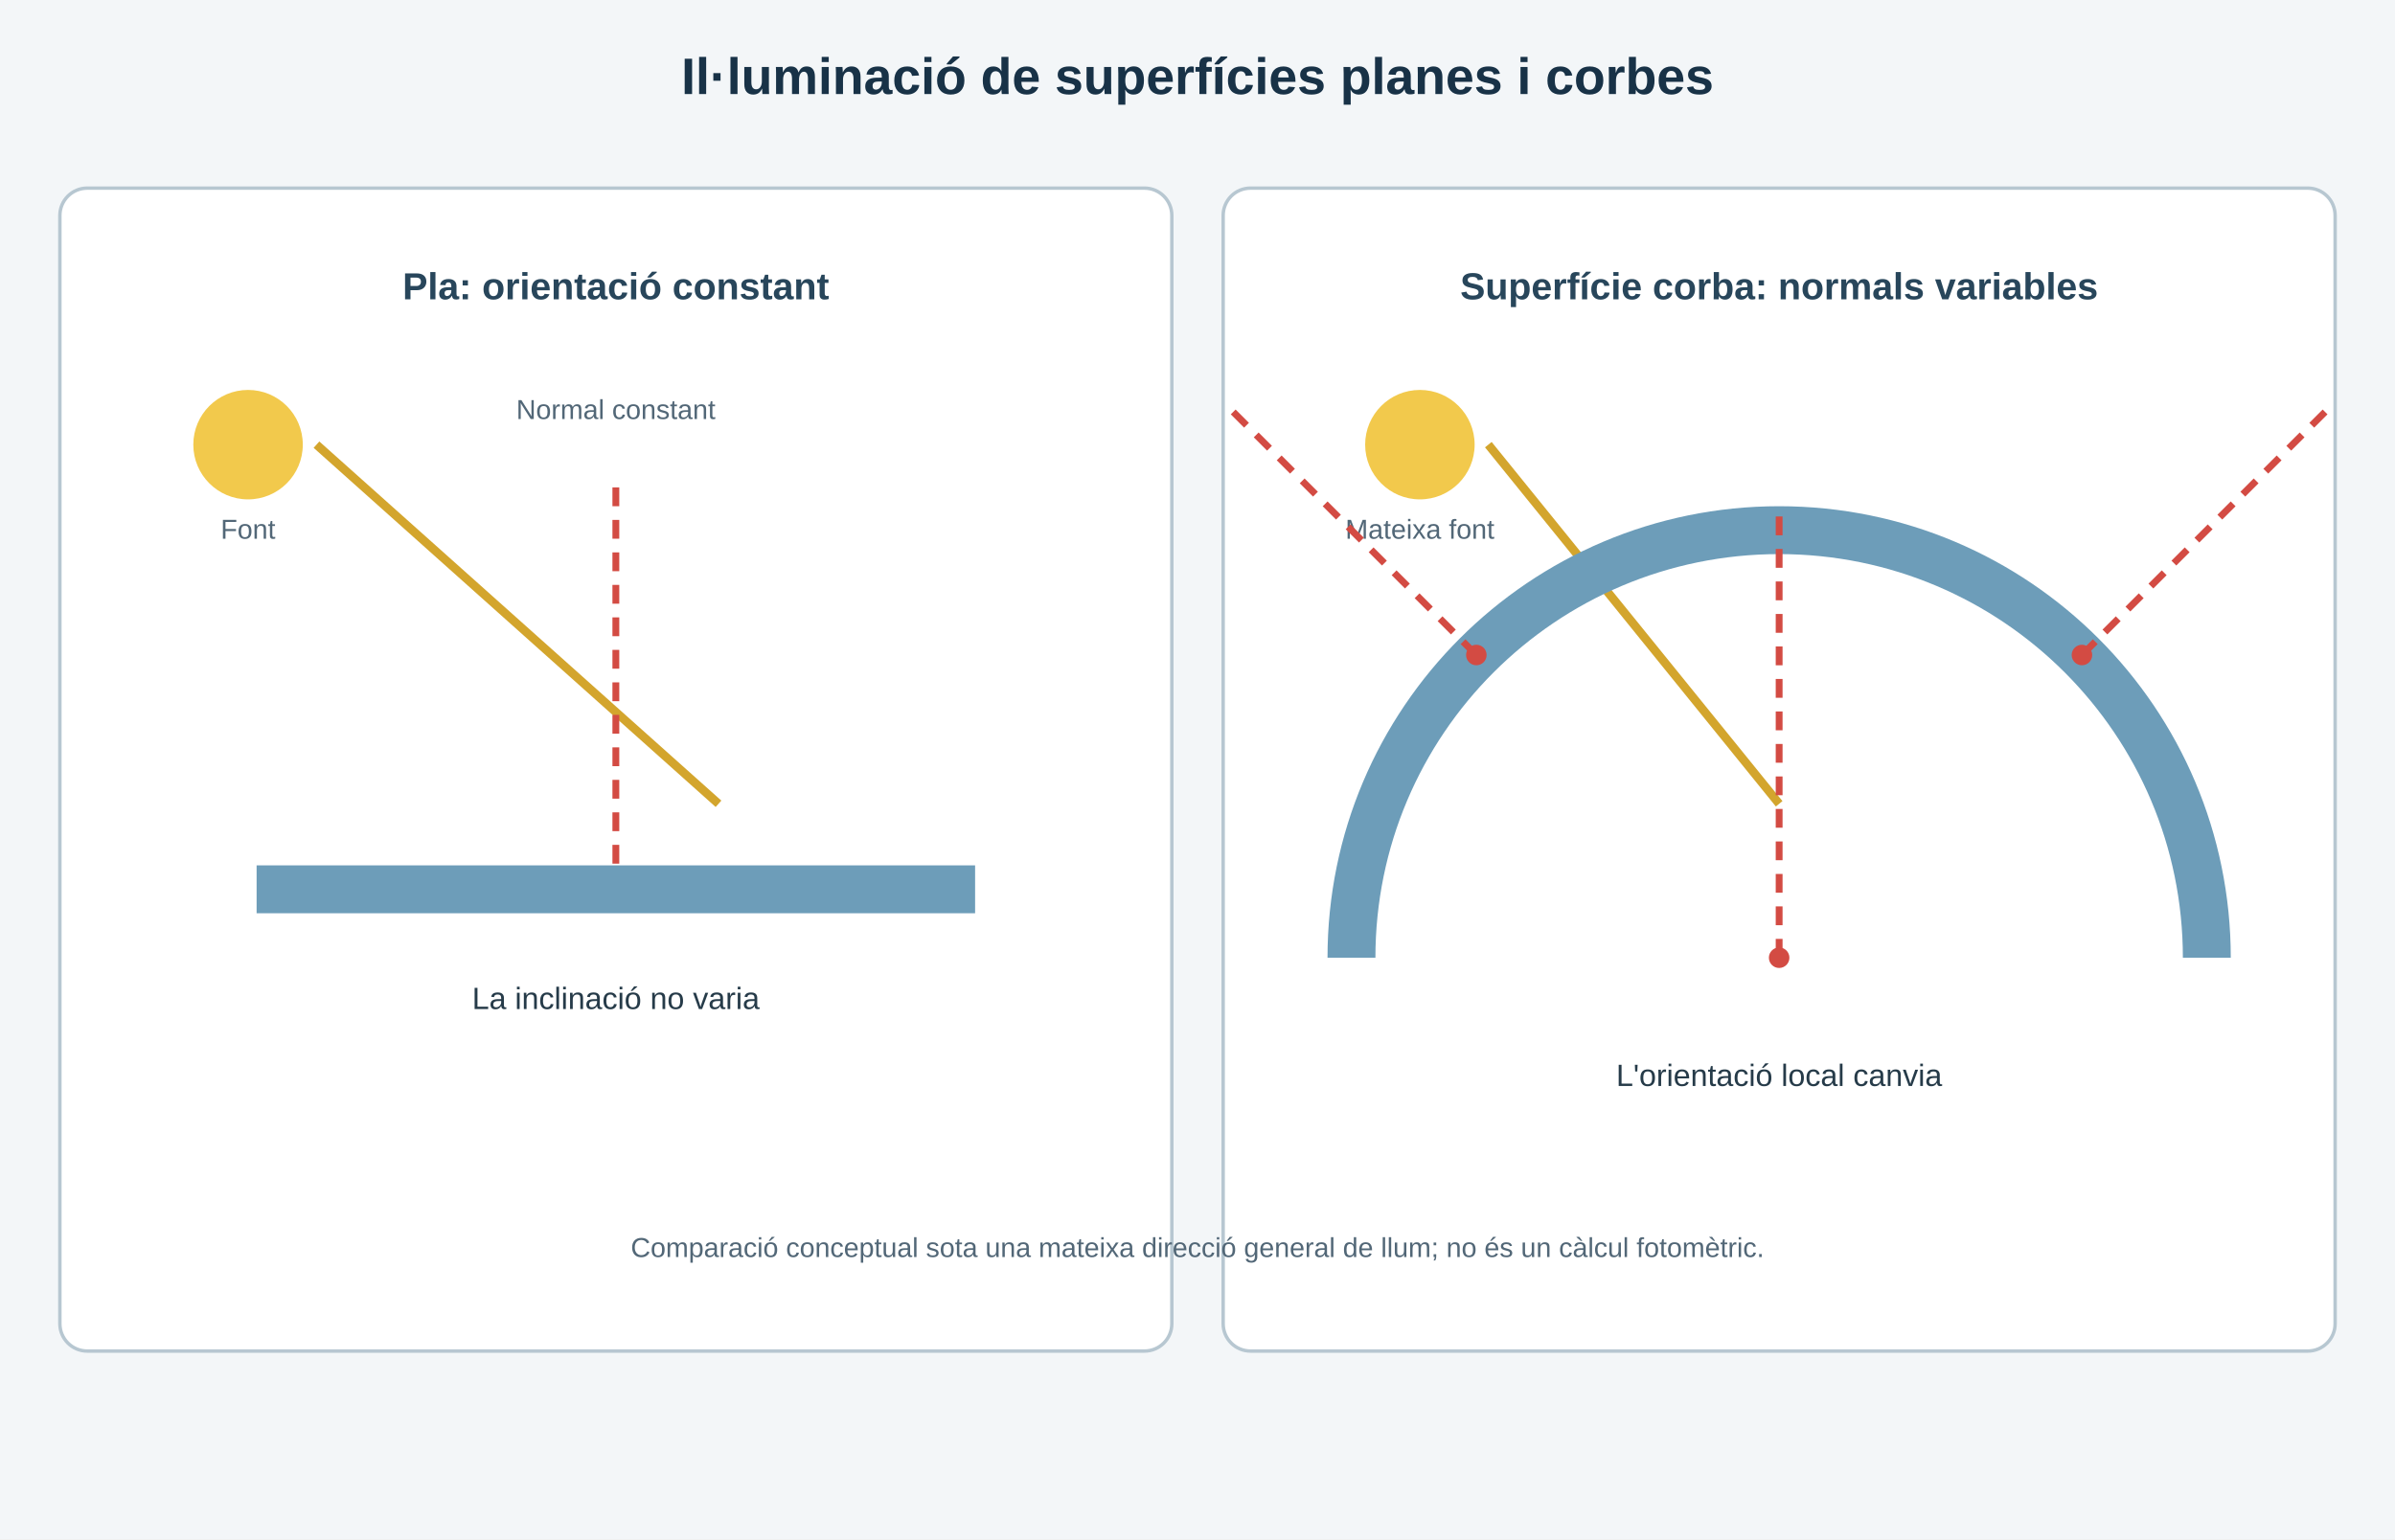
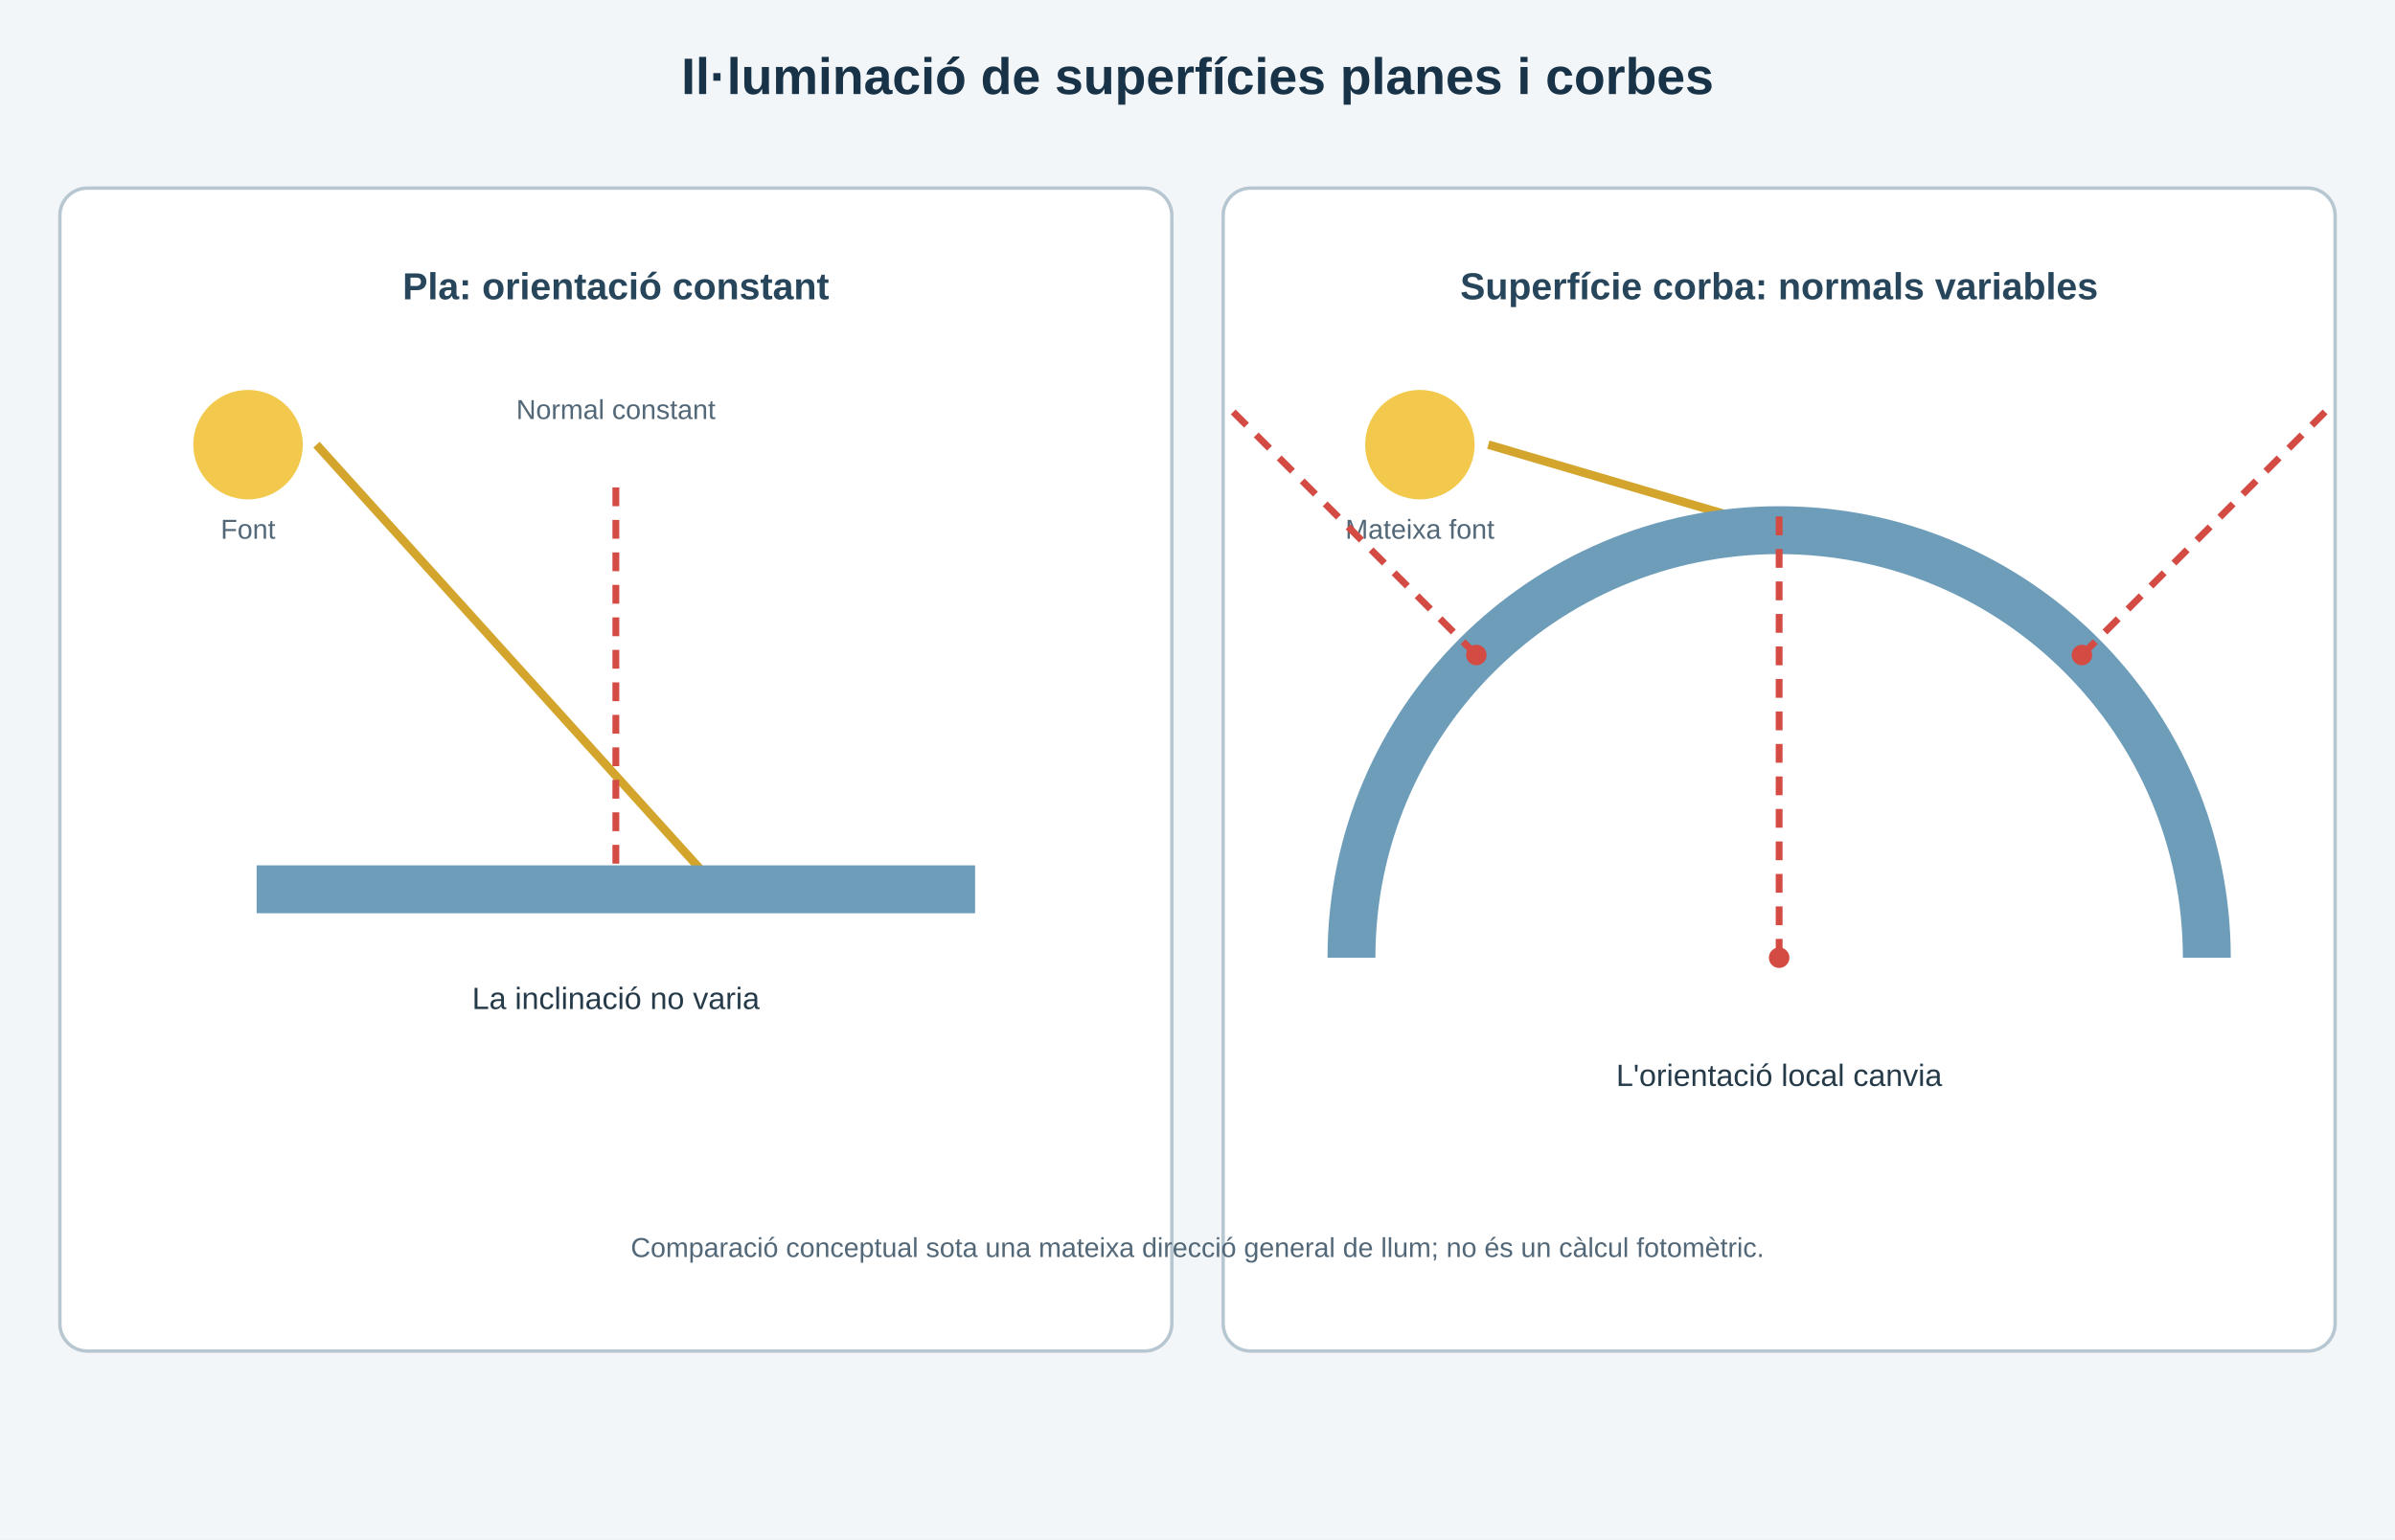
<svg xmlns="http://www.w3.org/2000/svg" width="1400" height="900" viewBox="0 0 1400 900">
  <defs>
    <style>.t{font:700 30px Arial,sans-serif;fill:#183247}.h{font:700 22px Arial,sans-serif;fill:#28465b}.b{font:18px Arial,sans-serif;fill:#263b49}.s{font:16px Arial,sans-serif;fill:#526777}.p{fill:#fff;stroke:#b7c7d1;stroke-width:2}.line{stroke:#28465b;stroke-width:4;fill:none}.ray{stroke:#d3a52d;stroke-width:5;fill:none}.normal{stroke:#d34b43;stroke-width:4;stroke-dasharray:11 8;fill:none}</style>
  </defs>
  <rect width="1400" height="900" fill="#f3f6f8" />
  <text x="700" y="55" text-anchor="middle" class="t">Il·luminació de superfícies planes i corbes</text>
  <rect x="35" y="110" width="650" height="680" rx="16" class="p" />
  <rect x="715" y="110" width="650" height="680" rx="16" class="p" />
  <text x="360" y="175" text-anchor="middle" class="h">Pla: orientació constant</text>
  <circle cx="145" cy="260" r="32" fill="#f2c94c" />
  <text x="145" y="315" text-anchor="middle" class="s">Font</text>
-   <path d="M185 260 L420 470" class="ray" />
+   <path d="M185 260 L420 520" class="ray" />
  <path d="M150 520 H570" stroke="#6d9db9" stroke-width="28" />
  <path d="M360 505 V280" class="normal" />
  <text x="360" y="245" text-anchor="middle" class="s">Normal constant</text>
  <text x="360" y="590" text-anchor="middle" class="b">La inclinació no varia</text>
  <text x="1040" y="175" text-anchor="middle" class="h">Superfície corba: normals variables</text>
  <circle cx="830" cy="260" r="32" fill="#f2c94c" />
  <text x="830" y="315" text-anchor="middle" class="s">Mateixa font</text>
-   <path d="M870 260 L1040 470" class="ray" />
+   <path d="M870 260 L1040 310" class="ray" />
  <path d="M790 560 A250 250 0 0 1 1290 560" fill="none" stroke="#6d9db9" stroke-width="28" />
  <path d="M1040 560 V300 M863 383 L720 240 M1217 383 L1360 240" class="normal" />
  <circle cx="1040" cy="560" r="6" fill="#d34b43" />
  <circle cx="863" cy="383" r="6" fill="#d34b43" />
  <circle cx="1217" cy="383" r="6" fill="#d34b43" />
  <text x="1040" y="635" text-anchor="middle" class="b">L'orientació local canvia</text>
  <text x="700" y="735" text-anchor="middle" class="s">Comparació conceptual sota una mateixa direcció general de llum; no és un càlcul fotomètric.</text>
</svg>
